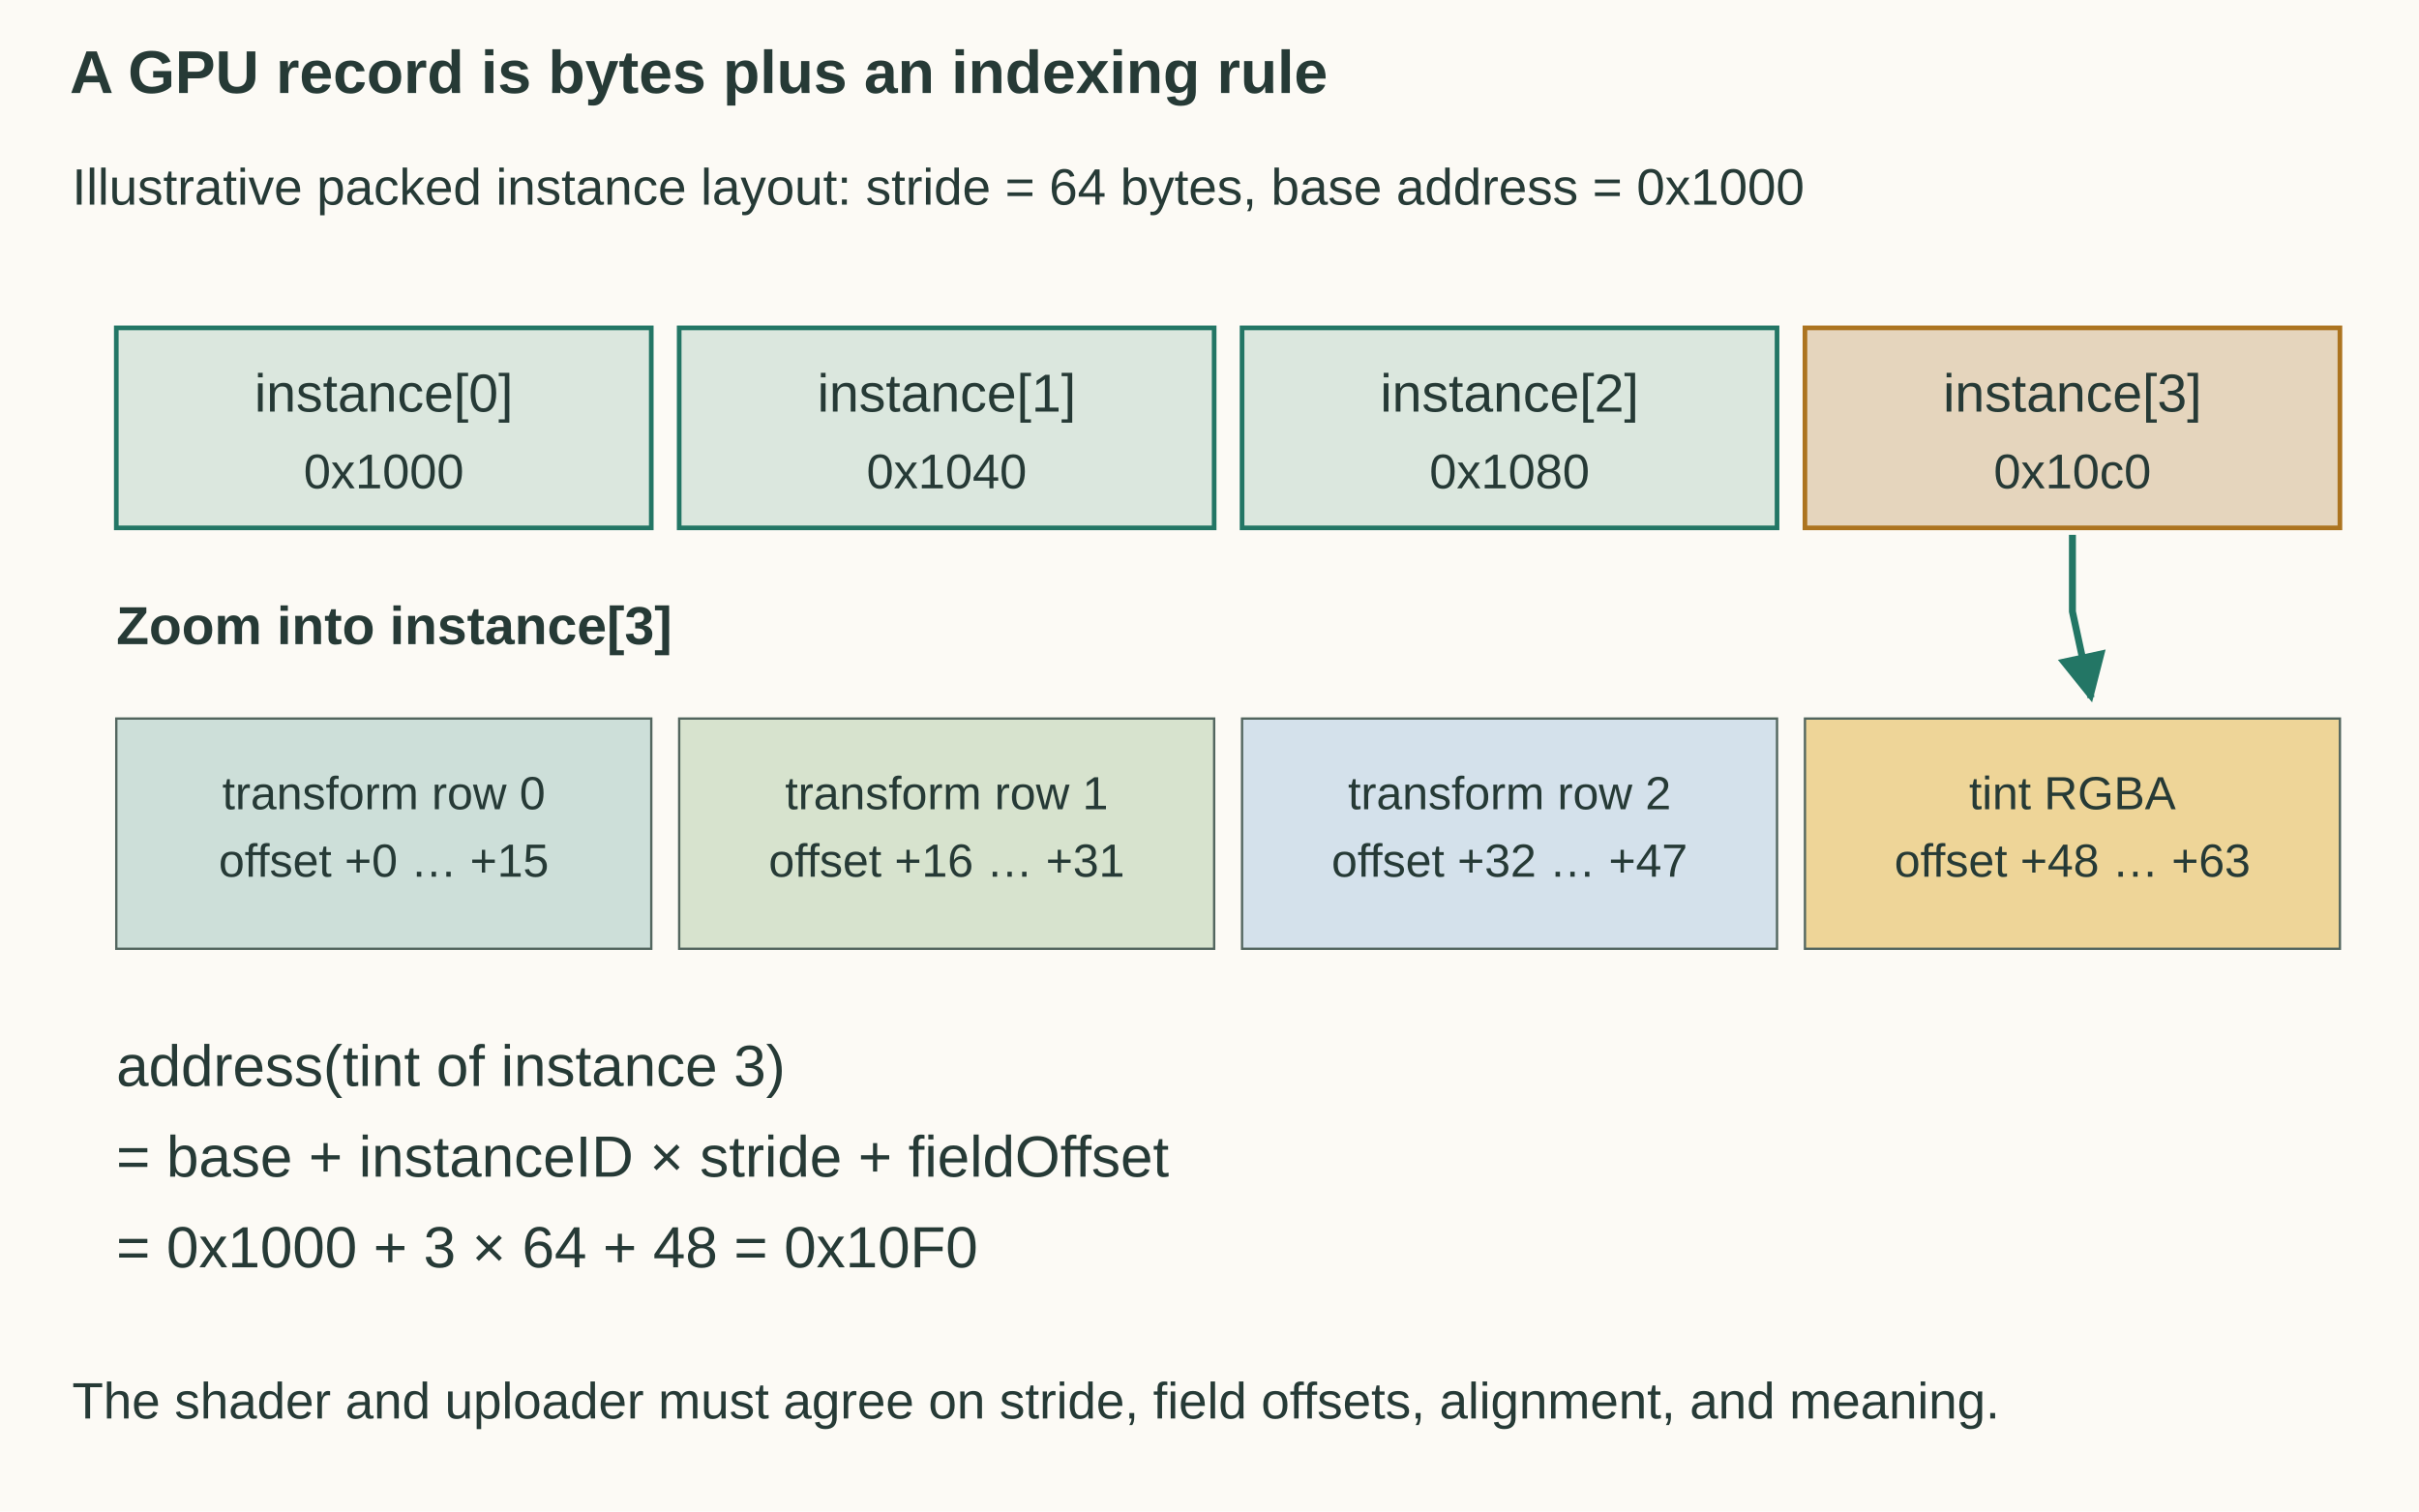
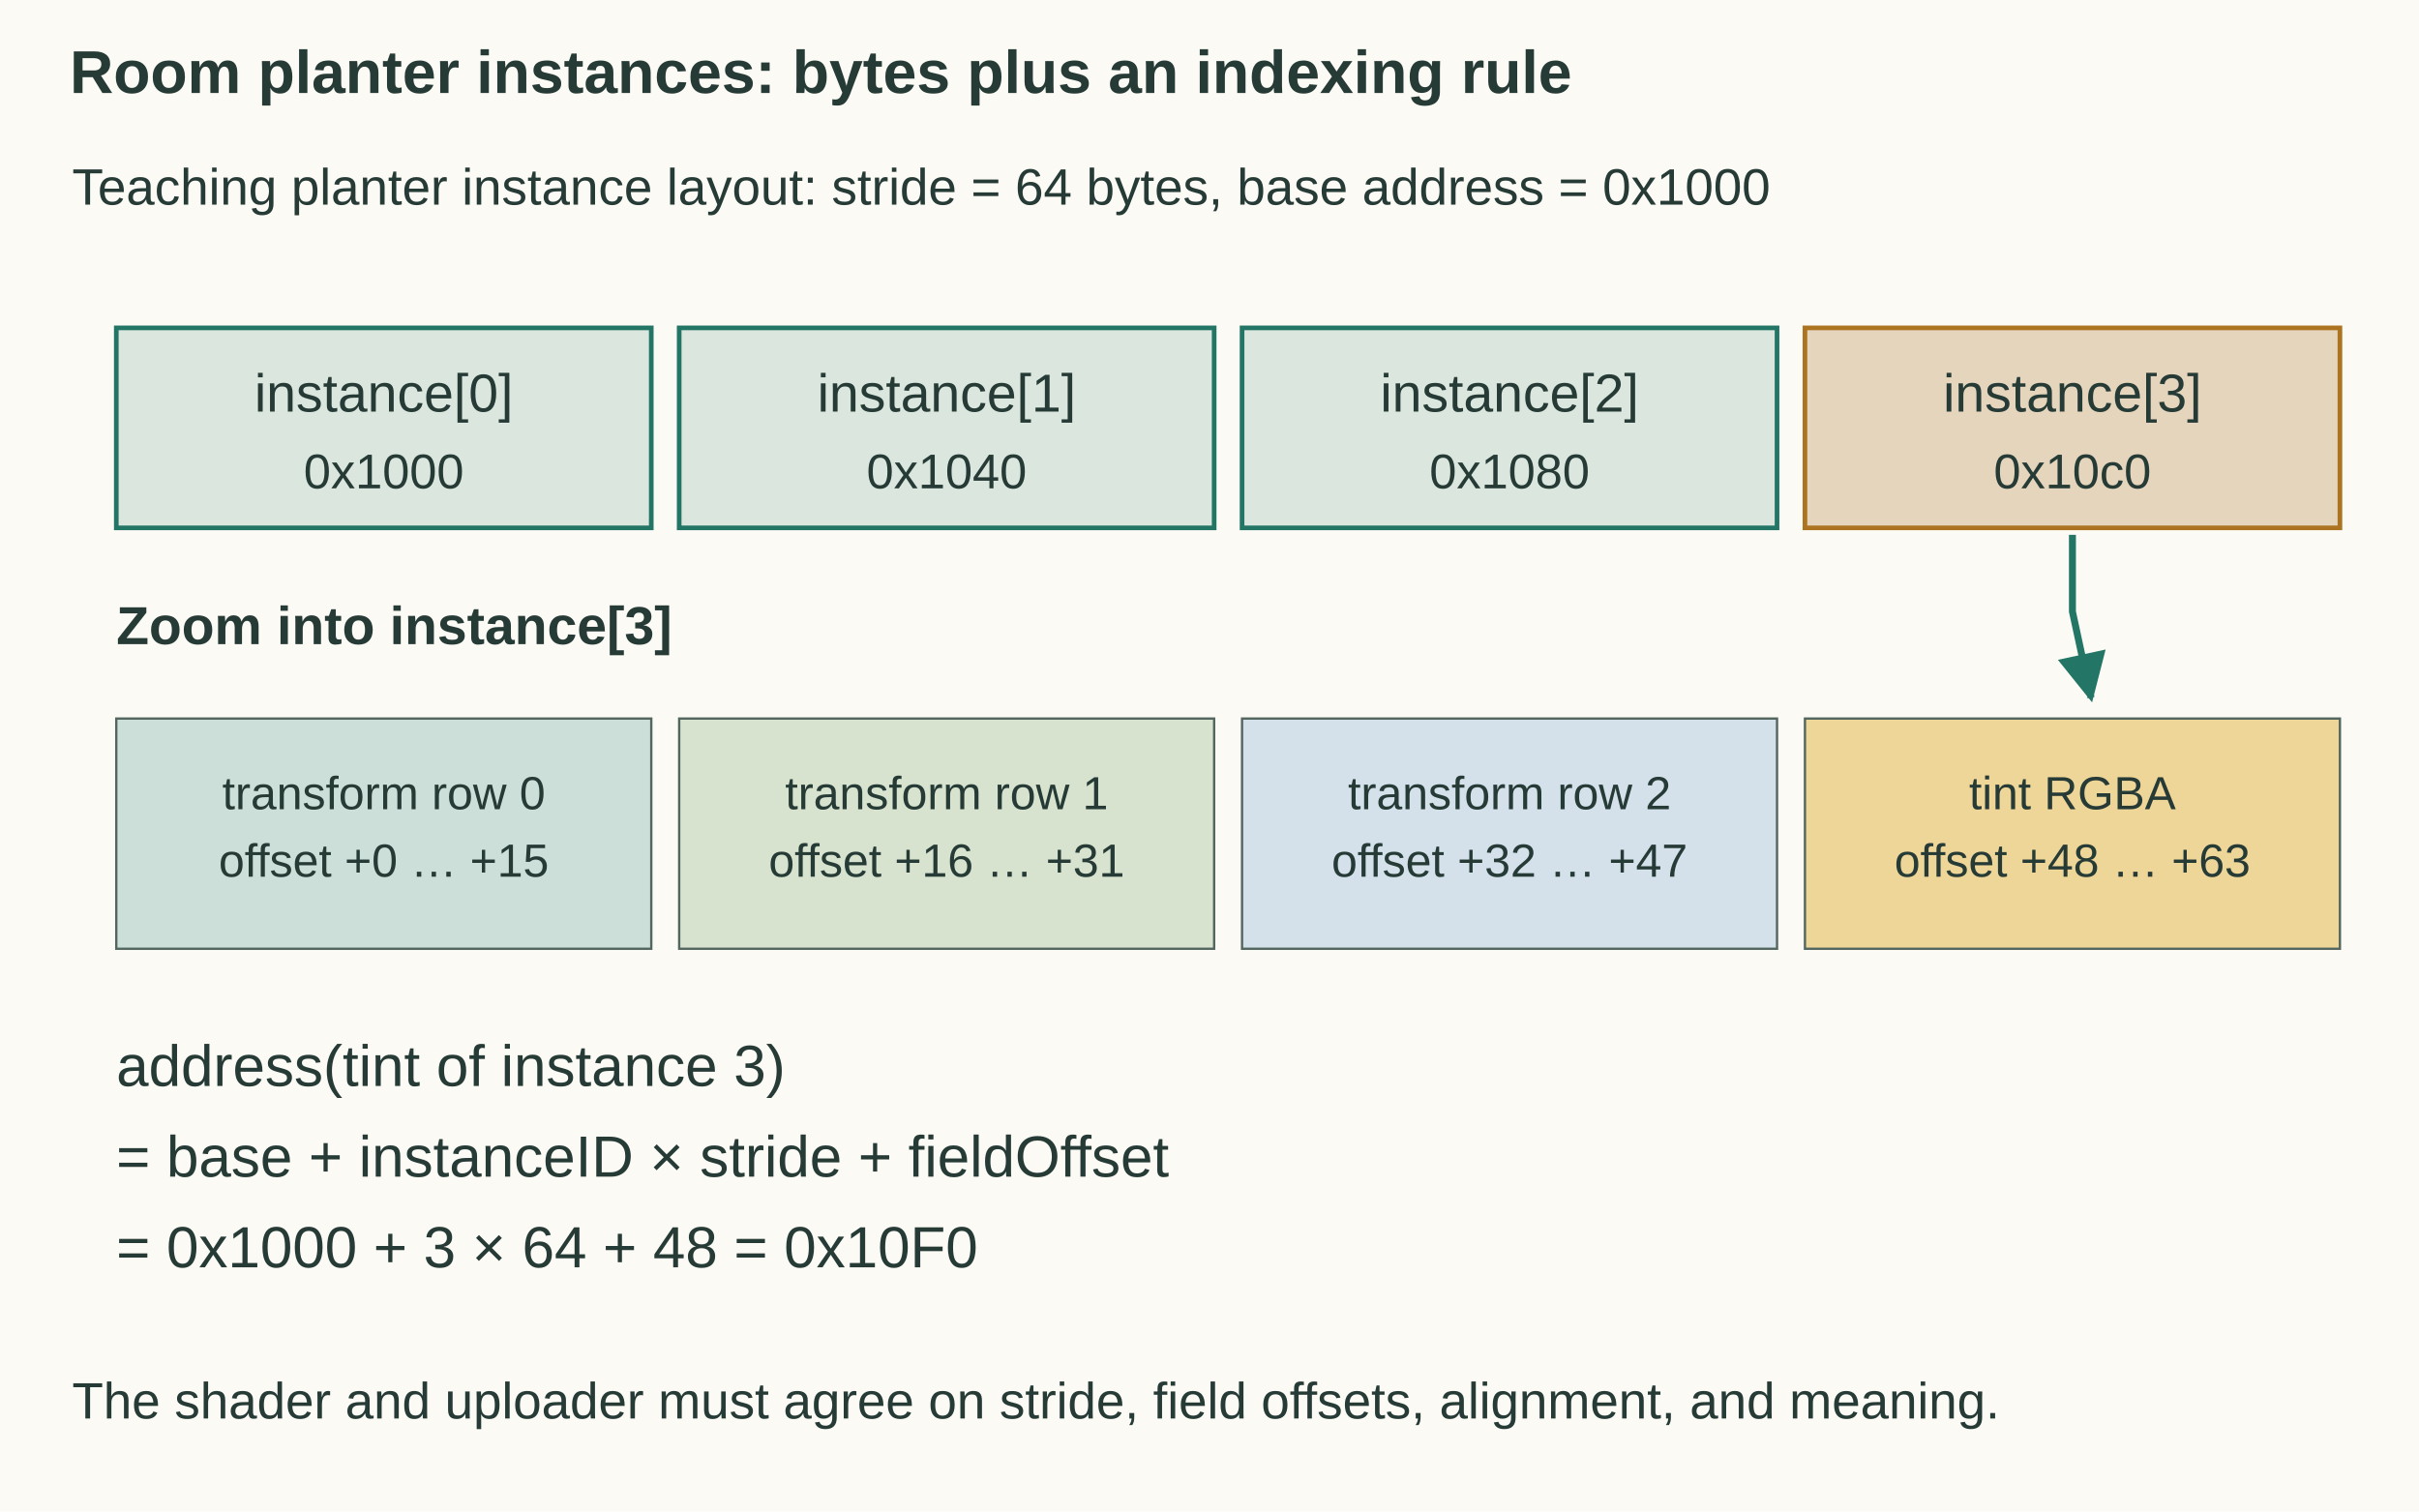
<svg xmlns="http://www.w3.org/2000/svg" viewBox="0 0 1040 650" role="img" aria-labelledby="title desc">
  <defs>
    <marker id="arrow" viewBox="0 0 10 10" refX="9" refY="5" markerWidth="7" markerHeight="7" orient="auto-start-reverse">
      <path d="M0 0L10 5L0 10Z" fill="#237665" />
    </marker>
  </defs>
  <rect width="1040" height="650" fill="#fcfaf5" />
-   <text x="30" y="40" font-family="Arial, sans-serif" font-size="26" fill="#263a36" text-anchor="start" font-weight="bold">A GPU record is bytes plus an indexing rule</text>
-   <text x="31" y="88" font-family="Arial, sans-serif" font-size="22" fill="#263a36" text-anchor="start" font-weight="normal">Illustrative packed instance layout: stride = 64 bytes, base address = 0x1000</text>
+   <text x="30" y="40" font-family="Arial, sans-serif" font-size="26" fill="#263a36" text-anchor="start" font-weight="bold">Room planter instances: bytes plus an indexing rule</text>
+   <text x="31" y="88" font-family="Arial, sans-serif" font-size="22" fill="#263a36" text-anchor="start" font-weight="normal">Teaching planter instance layout: stride = 64 bytes, base address = 0x1000</text>
  <rect x="50" y="141" width="230" height="86" rx="0" fill="#dbe7de" stroke="#237665" stroke-width="2" />
  <text x="165" y="177" font-family="Arial, sans-serif" font-size="23" fill="#263a36" text-anchor="middle" font-weight="normal">instance[0]</text>
  <text x="165" y="210" font-family="Arial, sans-serif" font-size="21" fill="#263a36" text-anchor="middle" font-weight="normal">0x1000</text>
  <rect x="292" y="141" width="230" height="86" rx="0" fill="#dbe7de" stroke="#237665" stroke-width="2" />
  <text x="407" y="177" font-family="Arial, sans-serif" font-size="23" fill="#263a36" text-anchor="middle" font-weight="normal">instance[1]</text>
  <text x="407" y="210" font-family="Arial, sans-serif" font-size="21" fill="#263a36" text-anchor="middle" font-weight="normal">0x1040</text>
  <rect x="534" y="141" width="230" height="86" rx="0" fill="#dbe7de" stroke="#237665" stroke-width="2" />
  <text x="649" y="177" font-family="Arial, sans-serif" font-size="23" fill="#263a36" text-anchor="middle" font-weight="normal">instance[2]</text>
  <text x="649" y="210" font-family="Arial, sans-serif" font-size="21" fill="#263a36" text-anchor="middle" font-weight="normal">0x1080</text>
  <rect x="776" y="141" width="230" height="86" rx="0" fill="#e5d5bd" stroke="#ac7420" stroke-width="2" />
  <text x="891" y="177" font-family="Arial, sans-serif" font-size="23" fill="#263a36" text-anchor="middle" font-weight="normal">instance[3]</text>
  <text x="891" y="210" font-family="Arial, sans-serif" font-size="21" fill="#263a36" text-anchor="middle" font-weight="normal">0x10c0</text>
  <text x="50" y="277" font-family="Arial, sans-serif" font-size="23" fill="#263a36" text-anchor="start" font-weight="bold">Zoom into instance[3]</text>
  <rect x="50" y="309" width="230" height="99" rx="0" fill="#cddfd9" stroke="#53665f" stroke-width="1" />
  <text x="165" y="348" font-family="Arial, sans-serif" font-size="20" fill="#263a36" text-anchor="middle" font-weight="normal">transform row 0</text>
  <text x="165" y="377" font-family="Arial, sans-serif" font-size="20" fill="#263a36" text-anchor="middle" font-weight="normal">offset +0 … +15</text>
  <rect x="292" y="309" width="230" height="99" rx="0" fill="#d7e3ce" stroke="#53665f" stroke-width="1" />
  <text x="407" y="348" font-family="Arial, sans-serif" font-size="20" fill="#263a36" text-anchor="middle" font-weight="normal">transform row 1</text>
  <text x="407" y="377" font-family="Arial, sans-serif" font-size="20" fill="#263a36" text-anchor="middle" font-weight="normal">offset +16 … +31</text>
  <rect x="534" y="309" width="230" height="99" rx="0" fill="#d4e1eb" stroke="#53665f" stroke-width="1" />
  <text x="649" y="348" font-family="Arial, sans-serif" font-size="20" fill="#263a36" text-anchor="middle" font-weight="normal">transform row 2</text>
  <text x="649" y="377" font-family="Arial, sans-serif" font-size="20" fill="#263a36" text-anchor="middle" font-weight="normal">offset +32 … +47</text>
  <rect x="776" y="309" width="230" height="99" rx="0" fill="#eed598" stroke="#53665f" stroke-width="1" />
  <text x="891" y="348" font-family="Arial, sans-serif" font-size="20" fill="#263a36" text-anchor="middle" font-weight="normal">tint RGBA</text>
  <text x="891" y="377" font-family="Arial, sans-serif" font-size="20" fill="#263a36" text-anchor="middle" font-weight="normal">offset +48 … +63</text>
  <path d="M891 230 L891 263 L899 300" stroke="#237665" fill="none" stroke-width="3" marker-end="url(#arrow)" />
  <text x="50" y="467" font-family="Arial, sans-serif" font-size="25" fill="#263a36" text-anchor="start" font-weight="normal">address(tint of instance 3)</text>
  <text x="50" y="506" font-family="Arial, sans-serif" font-size="25" fill="#263a36" text-anchor="start" font-weight="normal">= base + instanceID × stride + fieldOffset</text>
  <text x="50" y="545" font-family="Arial, sans-serif" font-size="25" fill="#263a36" text-anchor="start" font-weight="normal">= 0x1000 + 3 × 64 + 48 = 0x10F0</text>
  <text x="31" y="610" font-family="Arial, sans-serif" font-size="22" fill="#263a36" text-anchor="start" font-weight="normal">The shader and uploader must agree on stride, field offsets, alignment, and meaning.</text>
</svg>
